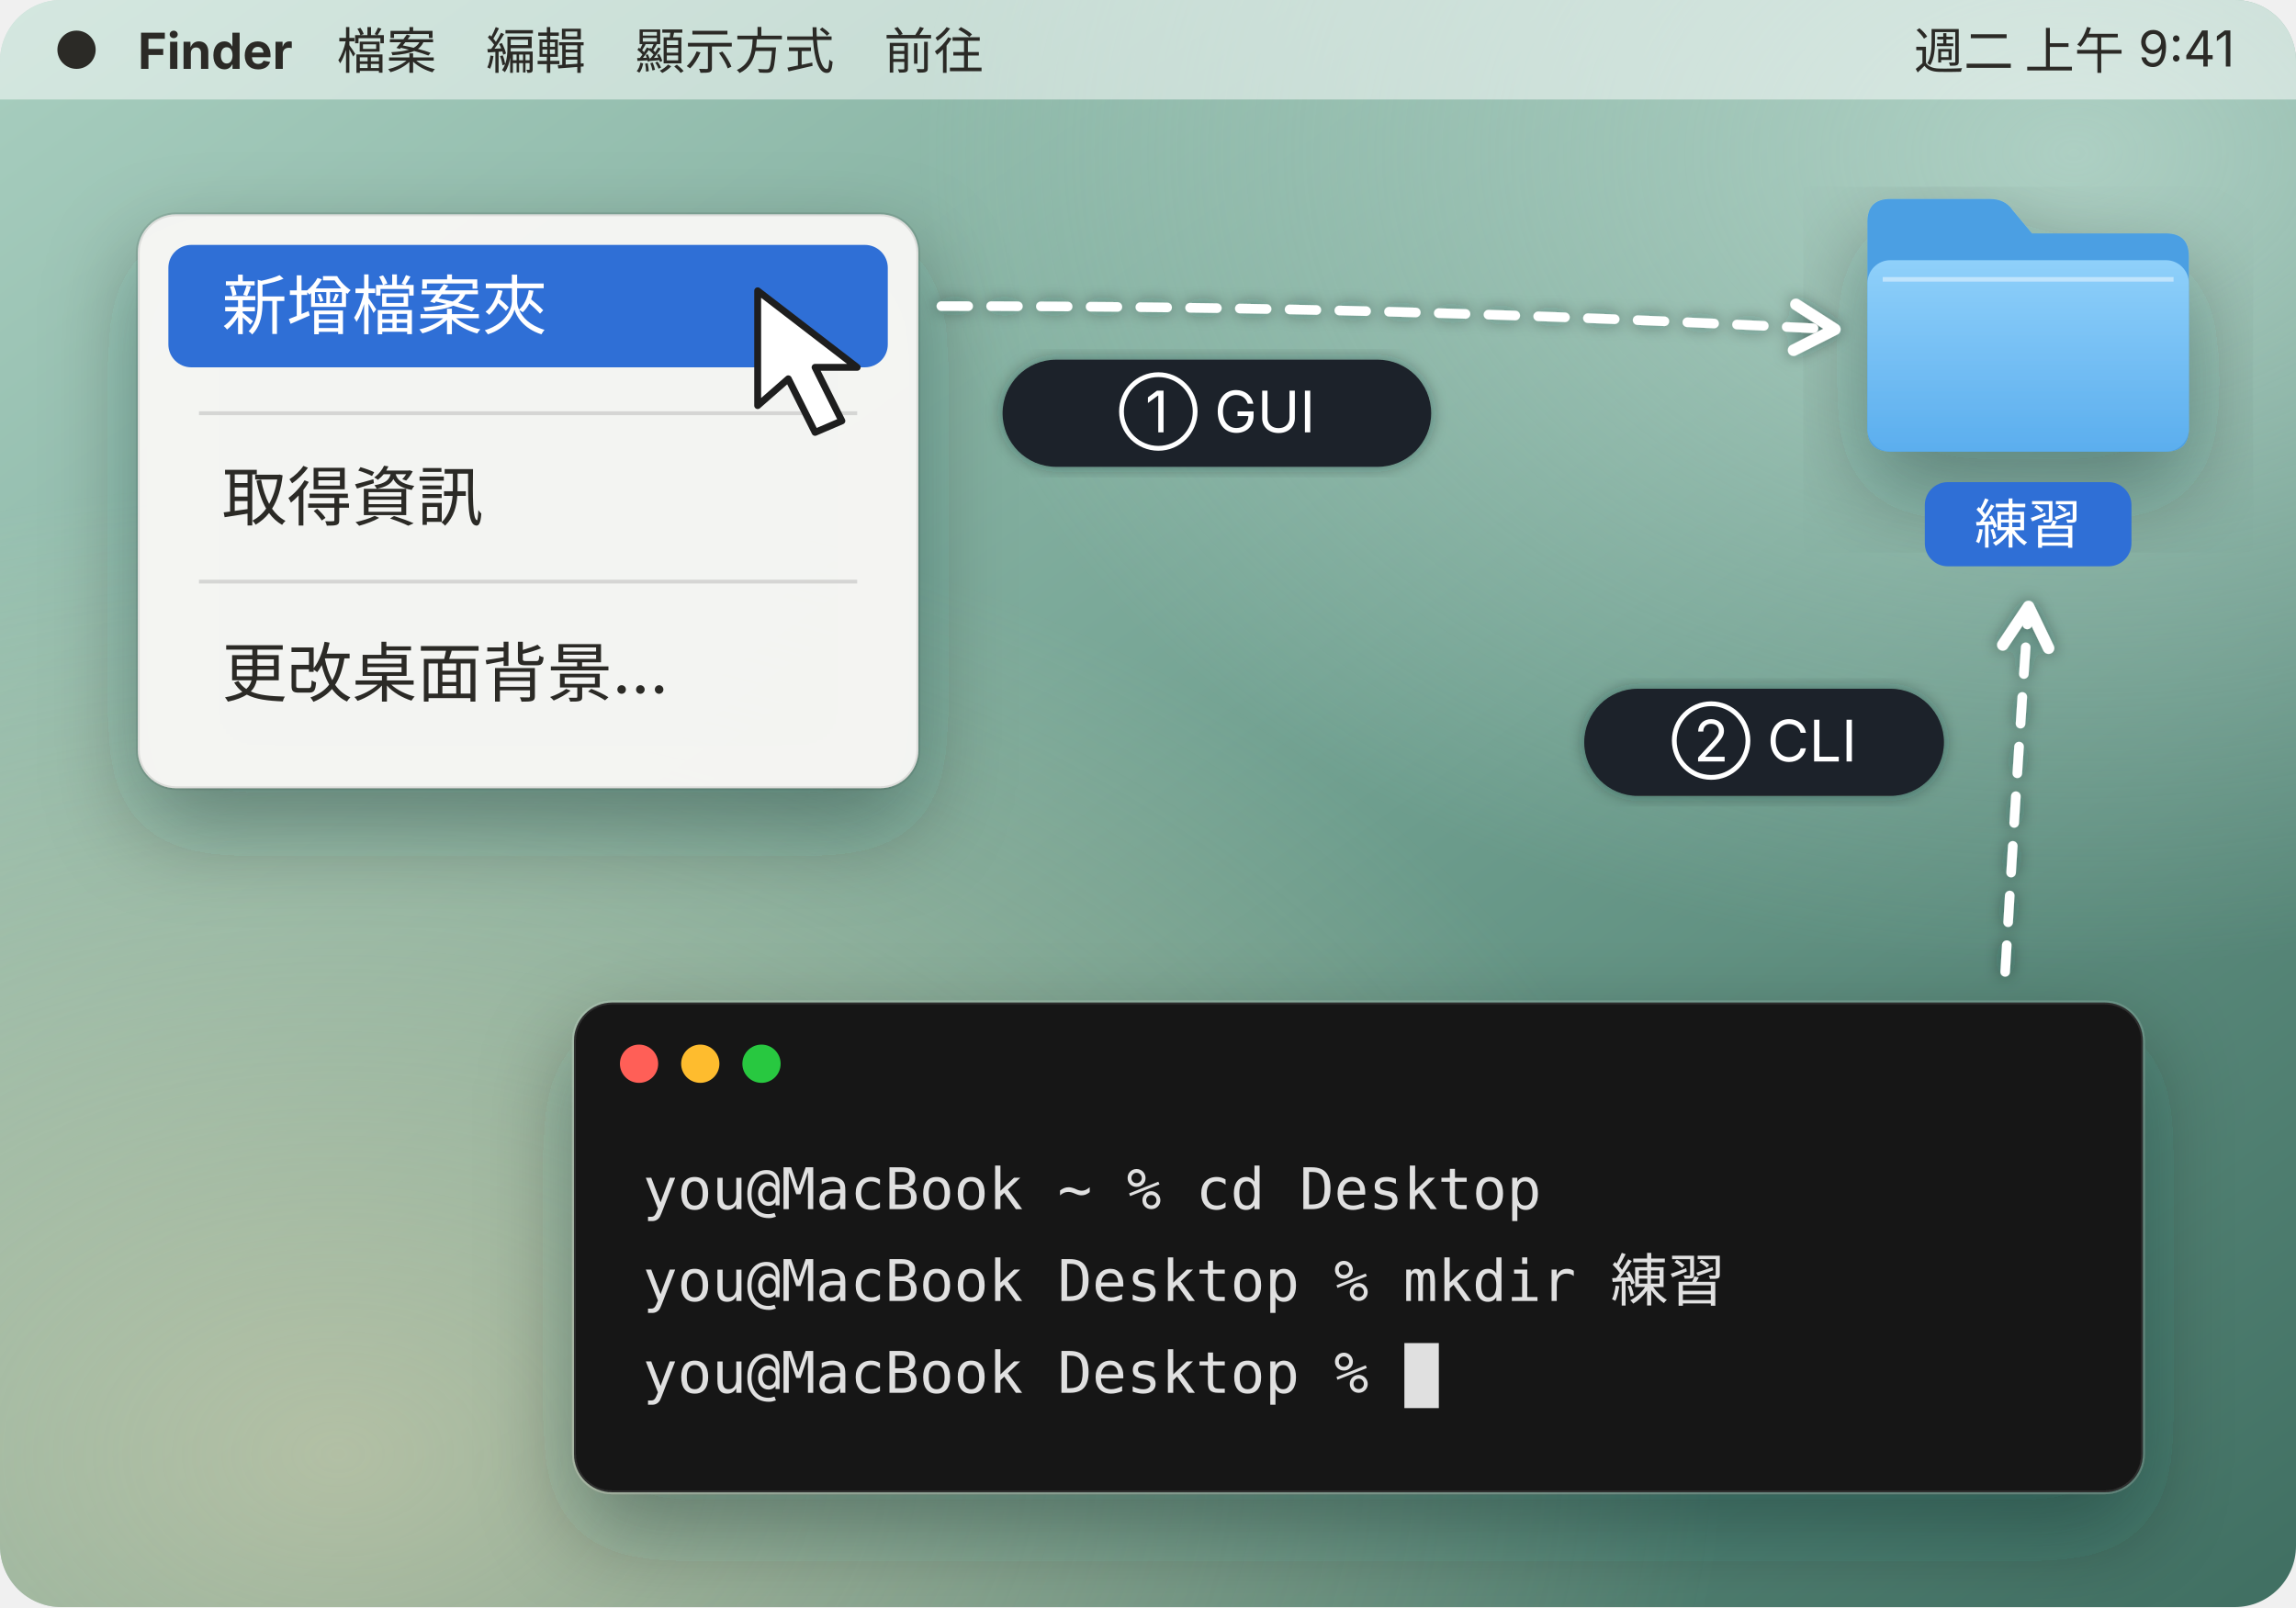
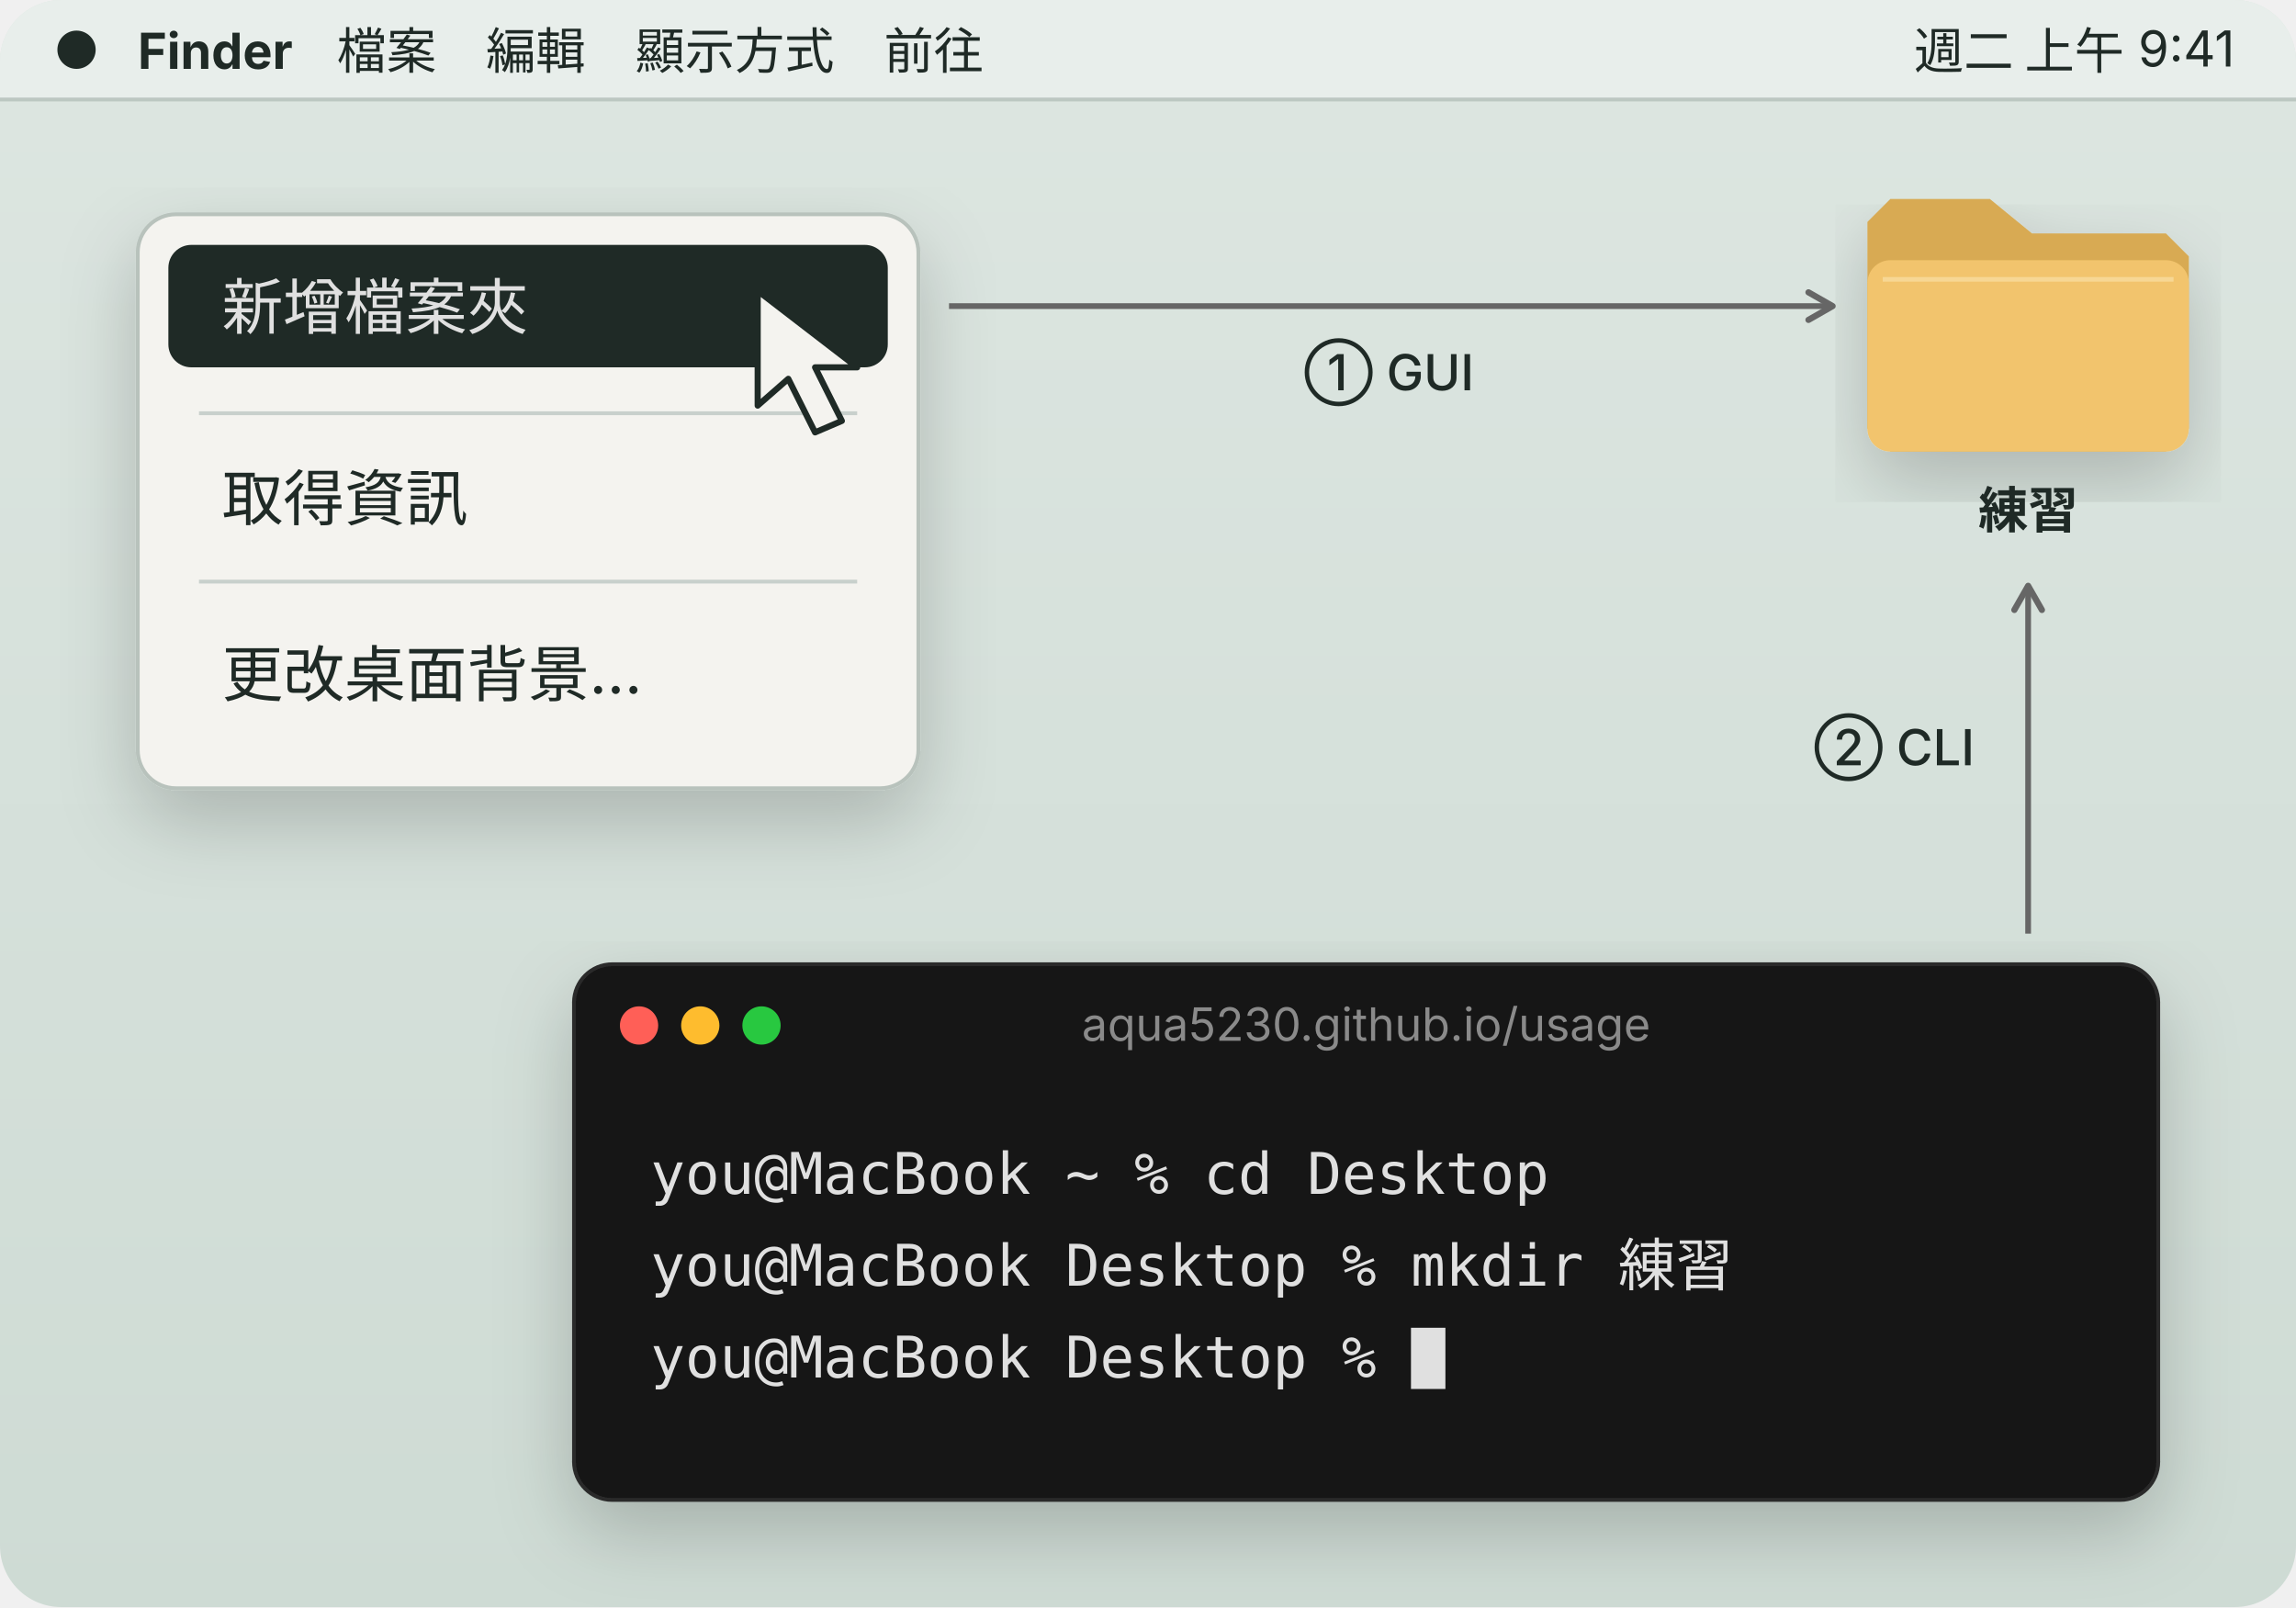
<svg xmlns="http://www.w3.org/2000/svg" viewBox="0 0 600 420" role="img" aria-label="桌面上兩種建資料夾的方法：① 在桌面按右鍵選「新增檔案夾」，② 終端機切到桌面後打 mkdir 練習，兩條箭頭都指向桌面右上角同一個「練習」資料夾" font-family="Noto Sans TC, -apple-system, sans-serif">
  <defs>
-     <linearGradient id="bg" x1="0" y1="0" x2="1" y2="1">
-       <stop offset="0" stop-color="#A9CFC0" />
-       <stop offset=".55" stop-color="#6E9E8E" />
-       <stop offset="1" stop-color="#3F6E61" />
+     <linearGradient id="bg" x1="0" y1="0" x2="0" y2="1">
+       <stop offset="0" stop-color="#DDE6E1" />
+       <stop offset="1" stop-color="#CEDBD4" />
    </linearGradient>
-     <radialGradient id="g1" cx=".15" cy=".9" r=".6">
-       <stop offset="0" stop-color="#E8D9B5" stop-opacity=".55" />
-       <stop offset="1" stop-color="#E8D9B5" stop-opacity="0" />
-     </radialGradient>
-     <radialGradient id="g2" cx=".9" cy=".1" r=".5">
-       <stop offset="0" stop-color="#D4EDE3" stop-opacity=".6" />
-       <stop offset="1" stop-color="#D4EDE3" stop-opacity="0" />
-     </radialGradient>
-     <linearGradient id="fb" x1="0" y1="0" x2="0" y2="1">
-       <stop offset="0" stop-color="#8FD0FA" />
-       <stop offset="1" stop-color="#5BAEEE" />
-     </linearGradient>
-     <filter id="sh" x="-20%" y="-20%" width="140%" height="160%">
-       <feDropShadow dx="0" dy="10" stdDeviation="12" flood-color="#0B2A22" flood-opacity=".38" />
+     <filter id="sh" x="-10%" y="-10%" width="120%" height="130%">
+       <feDropShadow dx="0" dy="8" stdDeviation="10" flood-color="#141414" flood-opacity="0.20" />
    </filter>
-     <filter id="glow" x="-10%" y="-10%" width="120%" height="120%">
-       <feDropShadow dx="0" dy="0" stdDeviation="2" flood-color="#0B2A22" flood-opacity=".45" />
-     </filter>
-     <marker id="a" viewBox="0 0 10 10" refX="7" refY="5" markerWidth="6" markerHeight="6" orient="auto">
-       <path d="M1 1L8 5L1 9" fill="none" stroke="#fff" stroke-width="2" stroke-linecap="round" stroke-linejoin="round" />
+     <marker id="arr" viewBox="0 0 10 10" refX="7" refY="5" markerWidth="6" markerHeight="6" orient="auto">
+       <path d="M 1 1 L 8 5 L 1 9" fill="none" stroke="#666666" stroke-width="1.8" stroke-linecap="round" stroke-linejoin="round" />
    </marker>
-     <clipPath id="c">
+     <clipPath id="clip-desk">
      <rect width="600" height="420" rx="16" />
    </clipPath>
  </defs>
-   <g clip-path="url(#c)">
-     <rect width="600" height="420" fill="url(#bg)" />
-     <rect width="600" height="420" fill="url(#g1)" />
-     <rect width="600" height="420" fill="url(#g2)" />
-     <rect width="600" height="26" fill="#FFFFFF" fill-opacity=".5" />
-     <circle cx="20" cy="13" r="5" fill="#2B2A26" />
-     <text x="36" y="18" font-size="13" font-weight="700" fill="#2B2A26">Finder</text>
-     <text x="88" y="18" font-size="13" fill="#2B2A26">檔案　編輯　顯示方式　前往</text>
-     <text x="584" y="18" font-size="13" fill="#2B2A26" text-anchor="end">週二 上午 9:41</text>
+   <rect width="600" height="420" rx="16" fill="url(#bg)" />
+   <g clip-path="url(#clip-desk)">
+     <rect width="600" height="26" fill="#E8EEEB" />
+     <line x1="0" y1="26" x2="600" y2="26" stroke="#BCC7C1" stroke-width="1" />
+     <circle cx="20" cy="13" r="5" fill="#1F2A26" />
+     <text x="36" y="18" font-size="13" font-weight="700" fill="#1F2A26" data-role="label">Finder</text>
+     <text x="88" y="18" font-size="13" font-weight="400" fill="#1F2A26" data-role="label">檔案　編輯　顯示方式　前往</text>
+     <text x="584" y="18" font-size="13" font-weight="400" fill="#1F2A26" text-anchor="end" data-role="label">週二 上午 9:41</text>
  </g>
  <g filter="url(#sh)">
-     <rect x="36" y="56" width="204" height="150" rx="10" fill="#F6F6F4" fill-opacity=".97" stroke="#00000018" />
+     <rect x="36" y="56" width="204" height="150" rx="10" fill="#F4F3EF" stroke="#B8C2BC" stroke-width="1" />
  </g>
-   <rect x="44" y="64" width="188" height="32" rx="6" fill="#2F6FD6" />
-   <text x="58" y="86" font-size="17" fill="#fff">新增檔案夾</text>
-   <line x1="52" y1="108" x2="224" y2="108" stroke="#00000020" stroke-width="1" />
-   <text x="58" y="136" font-size="17" fill="#2B2A26">取得資訊</text>
-   <line x1="52" y1="152" x2="224" y2="152" stroke="#00000020" stroke-width="1" />
-   <text x="58" y="182" font-size="17" fill="#2B2A26">更改桌面背景…</text>
-   <path d="M198 76L198 106L206 99L213 113L220 110L213 96L224 96Z" fill="#fff" stroke="#1E1E1E" stroke-width="1.8" stroke-linejoin="round" />
+   <rect x="44" y="64" width="188" height="32" rx="6" fill="#1F2A26" />
+   <text x="58" y="86" font-size="16" font-weight="500" fill="#E0E0E0" data-role="label">新增檔案夾</text>
+   <line x1="52" y1="108" x2="224" y2="108" stroke="#C8D0CC" stroke-width="1" />
+   <text x="58" y="136" font-size="16" font-weight="400" fill="#1F2A26" data-role="label">取得資訊</text>
+   <line x1="52" y1="152" x2="224" y2="152" stroke="#C8D0CC" stroke-width="1" />
+   <text x="58" y="182" font-size="16" font-weight="400" fill="#1F2A26" data-role="label">更改桌面背景…</text>
+   <path d="M 198 76 L 198 106 L 206 99 L 213 113 L 220 110 L 213 96 L 224 96 Z" fill="#F4F3EF" stroke="#1F2A26" stroke-width="1.6" stroke-linejoin="round" />
  <g filter="url(#sh)">
-     <path d="M494 52 H520 Q524 52 526 55 L531 61 H566 Q572 61 572 67 V112 Q572 118 566 118 H494 Q488 118 488 112 V58 Q488 52 494 52 Z" fill="#4C9FE3" />
-     <rect x="488" y="68" width="84" height="50" rx="6" fill="url(#fb)" />
+     <path d="M 494 52 H 520 L 531 61 H 566 L 572 67 V 112 L 566 118 H 494 L 488 112 V 58 Z" fill="#D8AA52" />
+     <rect x="488" y="68" width="84" height="50" rx="6" fill="#F2C46D" />
  </g>
-   <line x1="492" y1="73" x2="568" y2="73" stroke="#FFFFFF" stroke-opacity=".45" stroke-width="1.2" />
-   <rect x="503" y="126" width="54" height="22" rx="6" fill="#2F6FD6" />
-   <text x="530" y="142" font-size="14" fill="#fff" text-anchor="middle">練習</text>
+   <line x1="492" y1="73" x2="568" y2="73" stroke="#F7D794" stroke-width="1.2" />
+   <text x="530" y="138" font-size="13" font-weight="600" fill="#1F2A26" text-anchor="middle" data-role="label">練習</text>
  <g filter="url(#sh)">
-     <rect x="150" y="262" width="410" height="128" rx="10" fill="#161616" stroke="#FFFFFF1A" />
+     <rect x="150" y="252" width="414" height="140" rx="10" fill="#161616" stroke="#2C2C2C" stroke-width="1" />
  </g>
-   <circle cx="167" cy="278" r="5" fill="#FF5F57" />
-   <circle cx="183" cy="278" r="5" fill="#FEBC2E" />
-   <circle cx="199" cy="278" r="5" fill="#28C840" />
-   <text x="168" y="316" font-size="15" font-family="Menlo, Consolas, monospace" fill="#E0E0E0" xml:space="preserve">you@MacBook ~ % cd Desktop</text>
-   <text x="168" y="340" font-size="15" font-family="Menlo, Consolas, monospace" fill="#E0E0E0" xml:space="preserve">you@MacBook Desktop % mkdir 練習</text>
-   <text x="168" y="364" font-size="15" font-family="Menlo, Consolas, monospace" fill="#E0E0E0" xml:space="preserve">you@MacBook Desktop % </text>
-   <rect x="367" y="351" width="9" height="17" fill="#E0E0E0" />
-   <g filter="url(#glow)">
-     <path d="M246 80 C330 80 400 82 478 86" fill="none" stroke="#fff" stroke-width="2.5" stroke-dasharray="7 6" stroke-linecap="round" marker-end="url(#a)" />
-     <path d="M524 254 C526 220 528 188 530 160" fill="none" stroke="#fff" stroke-width="2.5" stroke-dasharray="7 6" stroke-linecap="round" marker-end="url(#a)" />
-   </g>
-   <rect x="262" y="94" width="112" height="28" rx="14" fill="#1F2329" filter="url(#glow)" />
-   <text x="318" y="113" font-size="15" fill="#fff" text-anchor="middle">① GUI</text>
-   <rect x="414" y="180" width="94" height="28" rx="14" fill="#1F2329" filter="url(#glow)" />
-   <text x="461" y="199" font-size="15" fill="#fff" text-anchor="middle">② CLI</text>
+   <circle cx="167" cy="268" r="5" fill="#FF5F57" />
+   <circle cx="183" cy="268" r="5" fill="#FEBC2E" />
+   <circle cx="199" cy="268" r="5" fill="#28C840" />
+   <text x="170" y="312" font-size="15" font-family="Menlo, Consolas, monospace" fill="#E0E0E0" xml:space="preserve" data-role="terminal">you@MacBook ~ % cd Desktop</text>
+   <text x="170" y="336" font-size="15" font-family="Menlo, Consolas, monospace" fill="#E0E0E0" xml:space="preserve" data-role="terminal">you@MacBook Desktop % mkdir 練習</text>
+   <text x="170" y="360" font-size="15" font-family="Menlo, Consolas, monospace" fill="#E0E0E0" xml:space="preserve" data-role="terminal">you@MacBook Desktop % </text>
+   <rect x="368.72" y="347" width="9" height="16" fill="#E0E0E0" />
+   <path d="M 248 80 H 478" fill="none" stroke="#666666" stroke-width="1.5" marker-end="url(#arr)" />
+   <path d="M 530 244 V 154" fill="none" stroke="#666666" stroke-width="1.5" marker-end="url(#arr)" />
+   <text x="363" y="102" font-size="13" font-weight="500" fill="#1F2A26" text-anchor="middle" data-role="label">① GUI</text>
+   <text x="516" y="200" font-size="13" font-weight="500" fill="#1F2A26" text-anchor="end" data-role="label">② CLI</text>
+   <rect x="275.39" y="260" width="163.22" height="16" fill="#161616" data-role="watermark-mask" />
+   <text x="357" y="272" font-size="12" font-family="-apple-system, Noto Sans TC, sans-serif" fill="#8A8A8A" text-anchor="middle" data-role="watermark">aqua5230.github.io/usage</text>
</svg>
